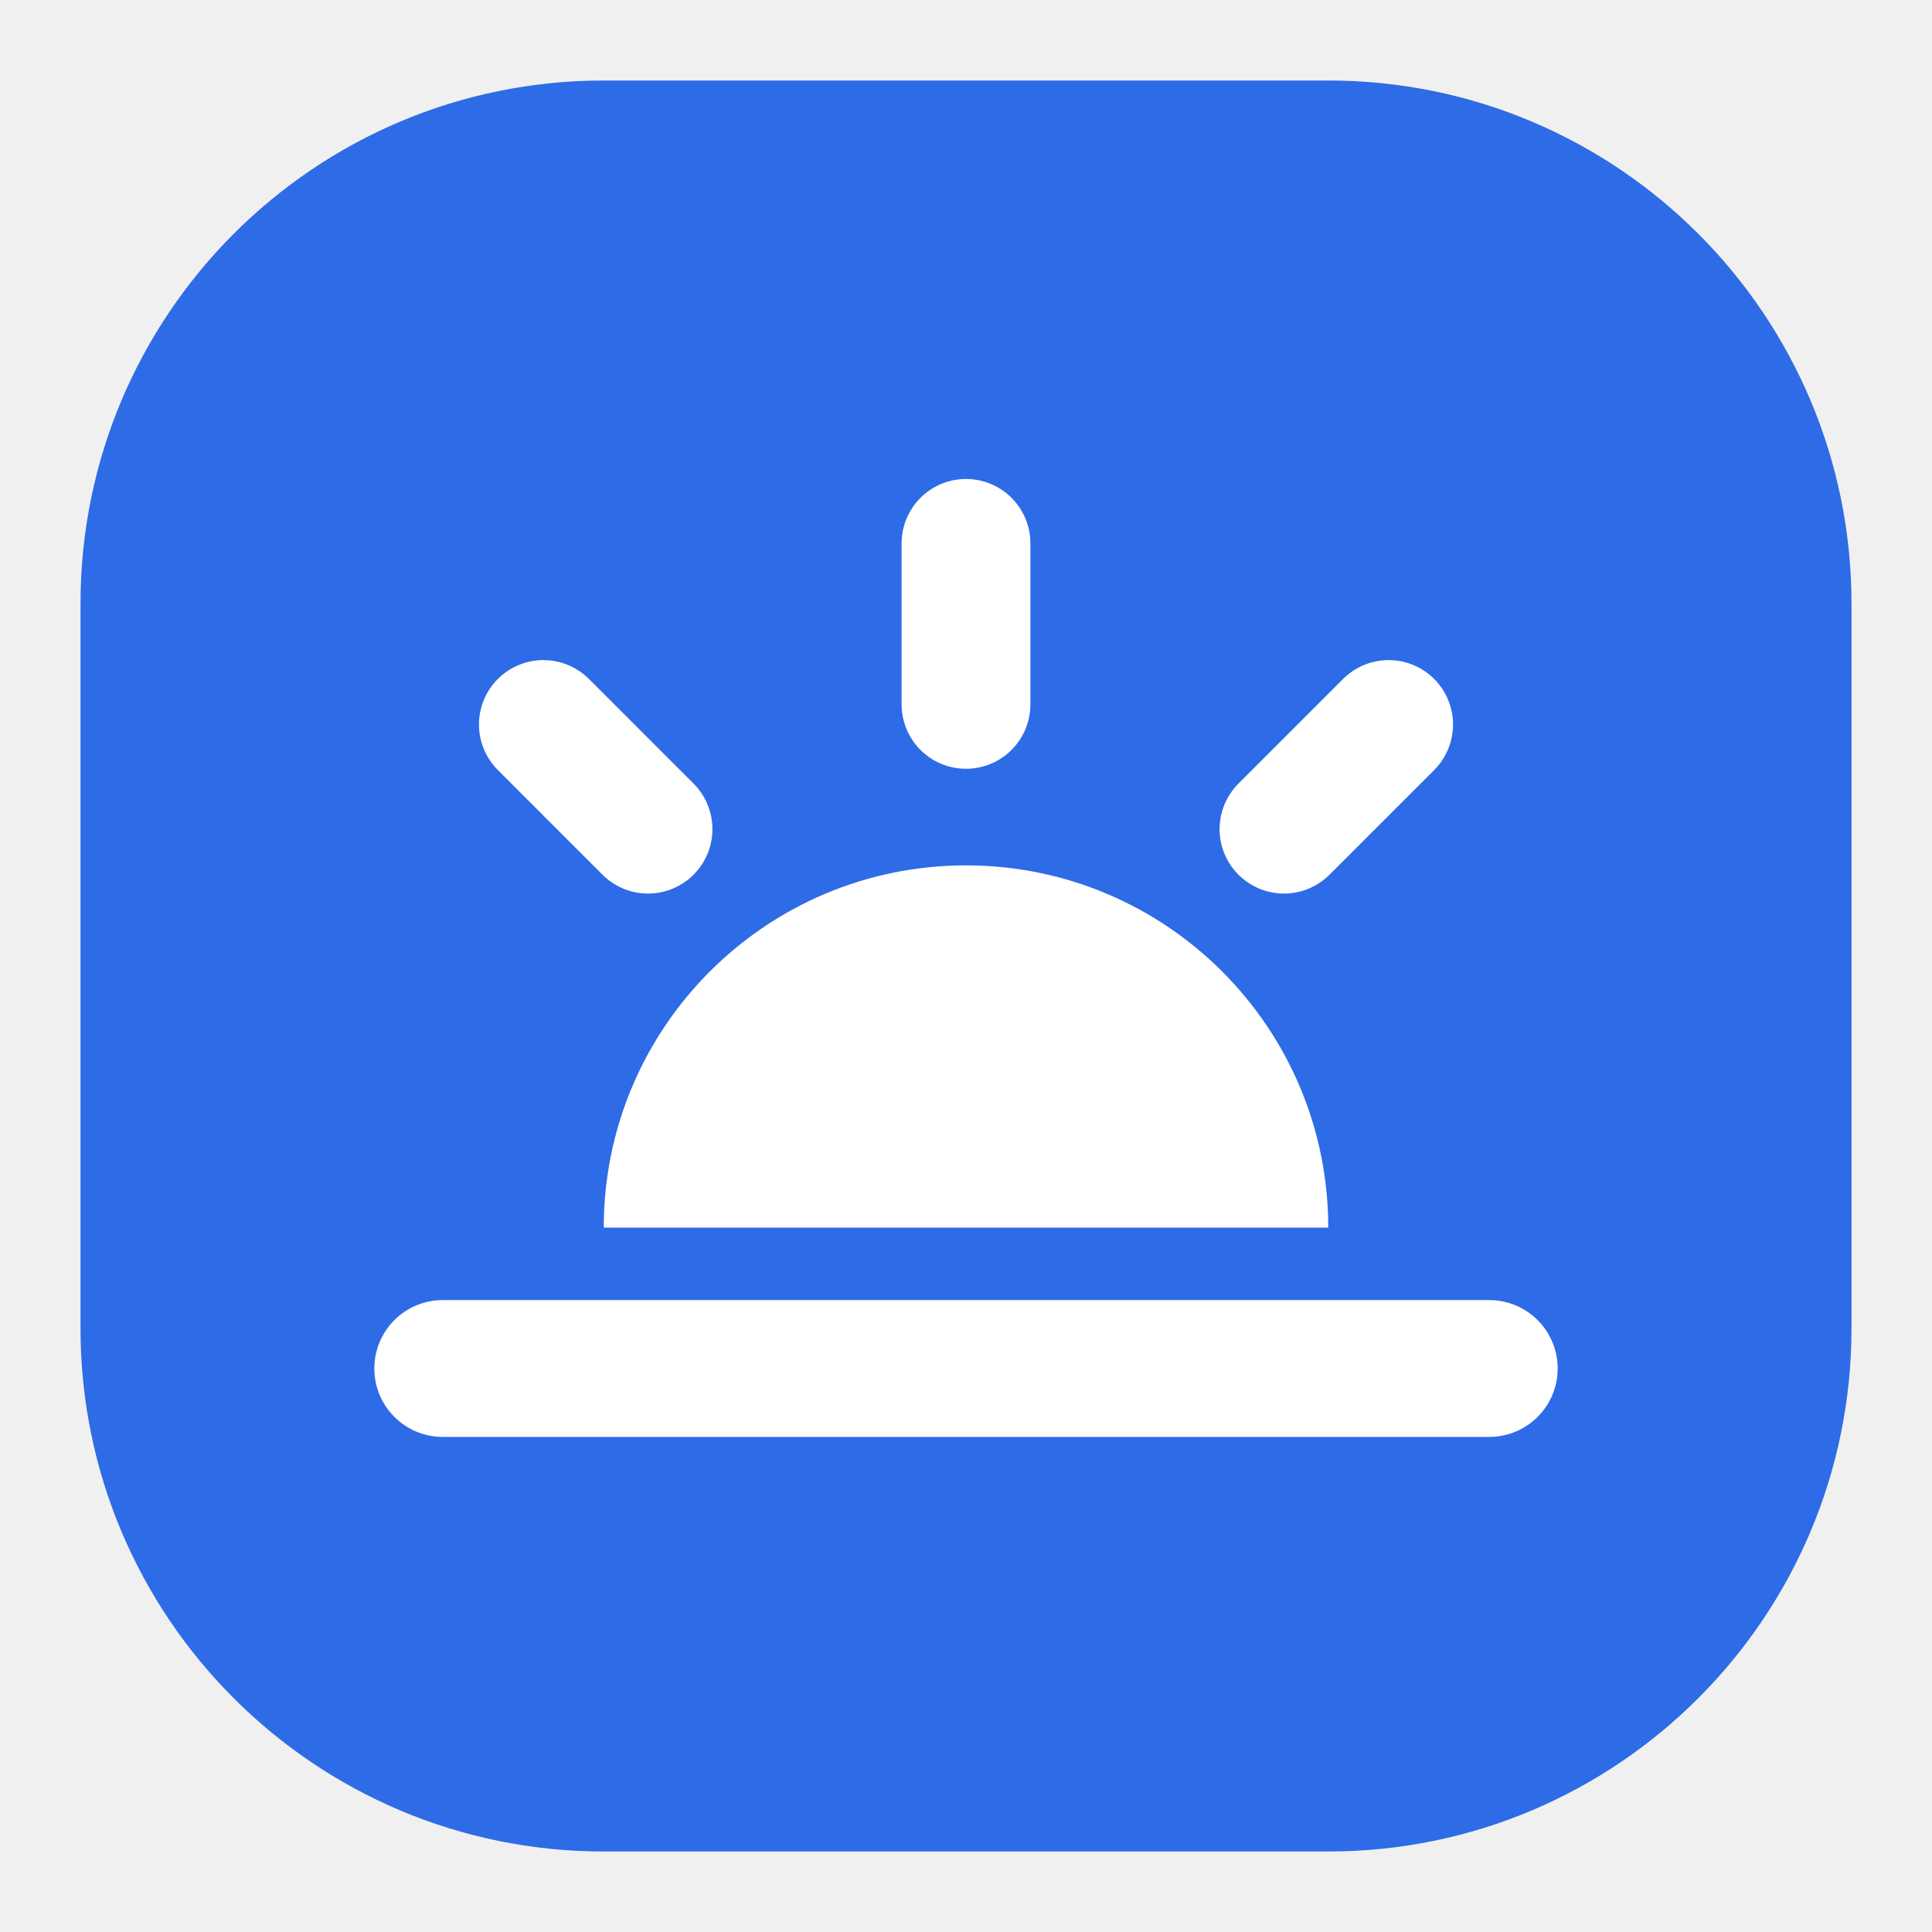
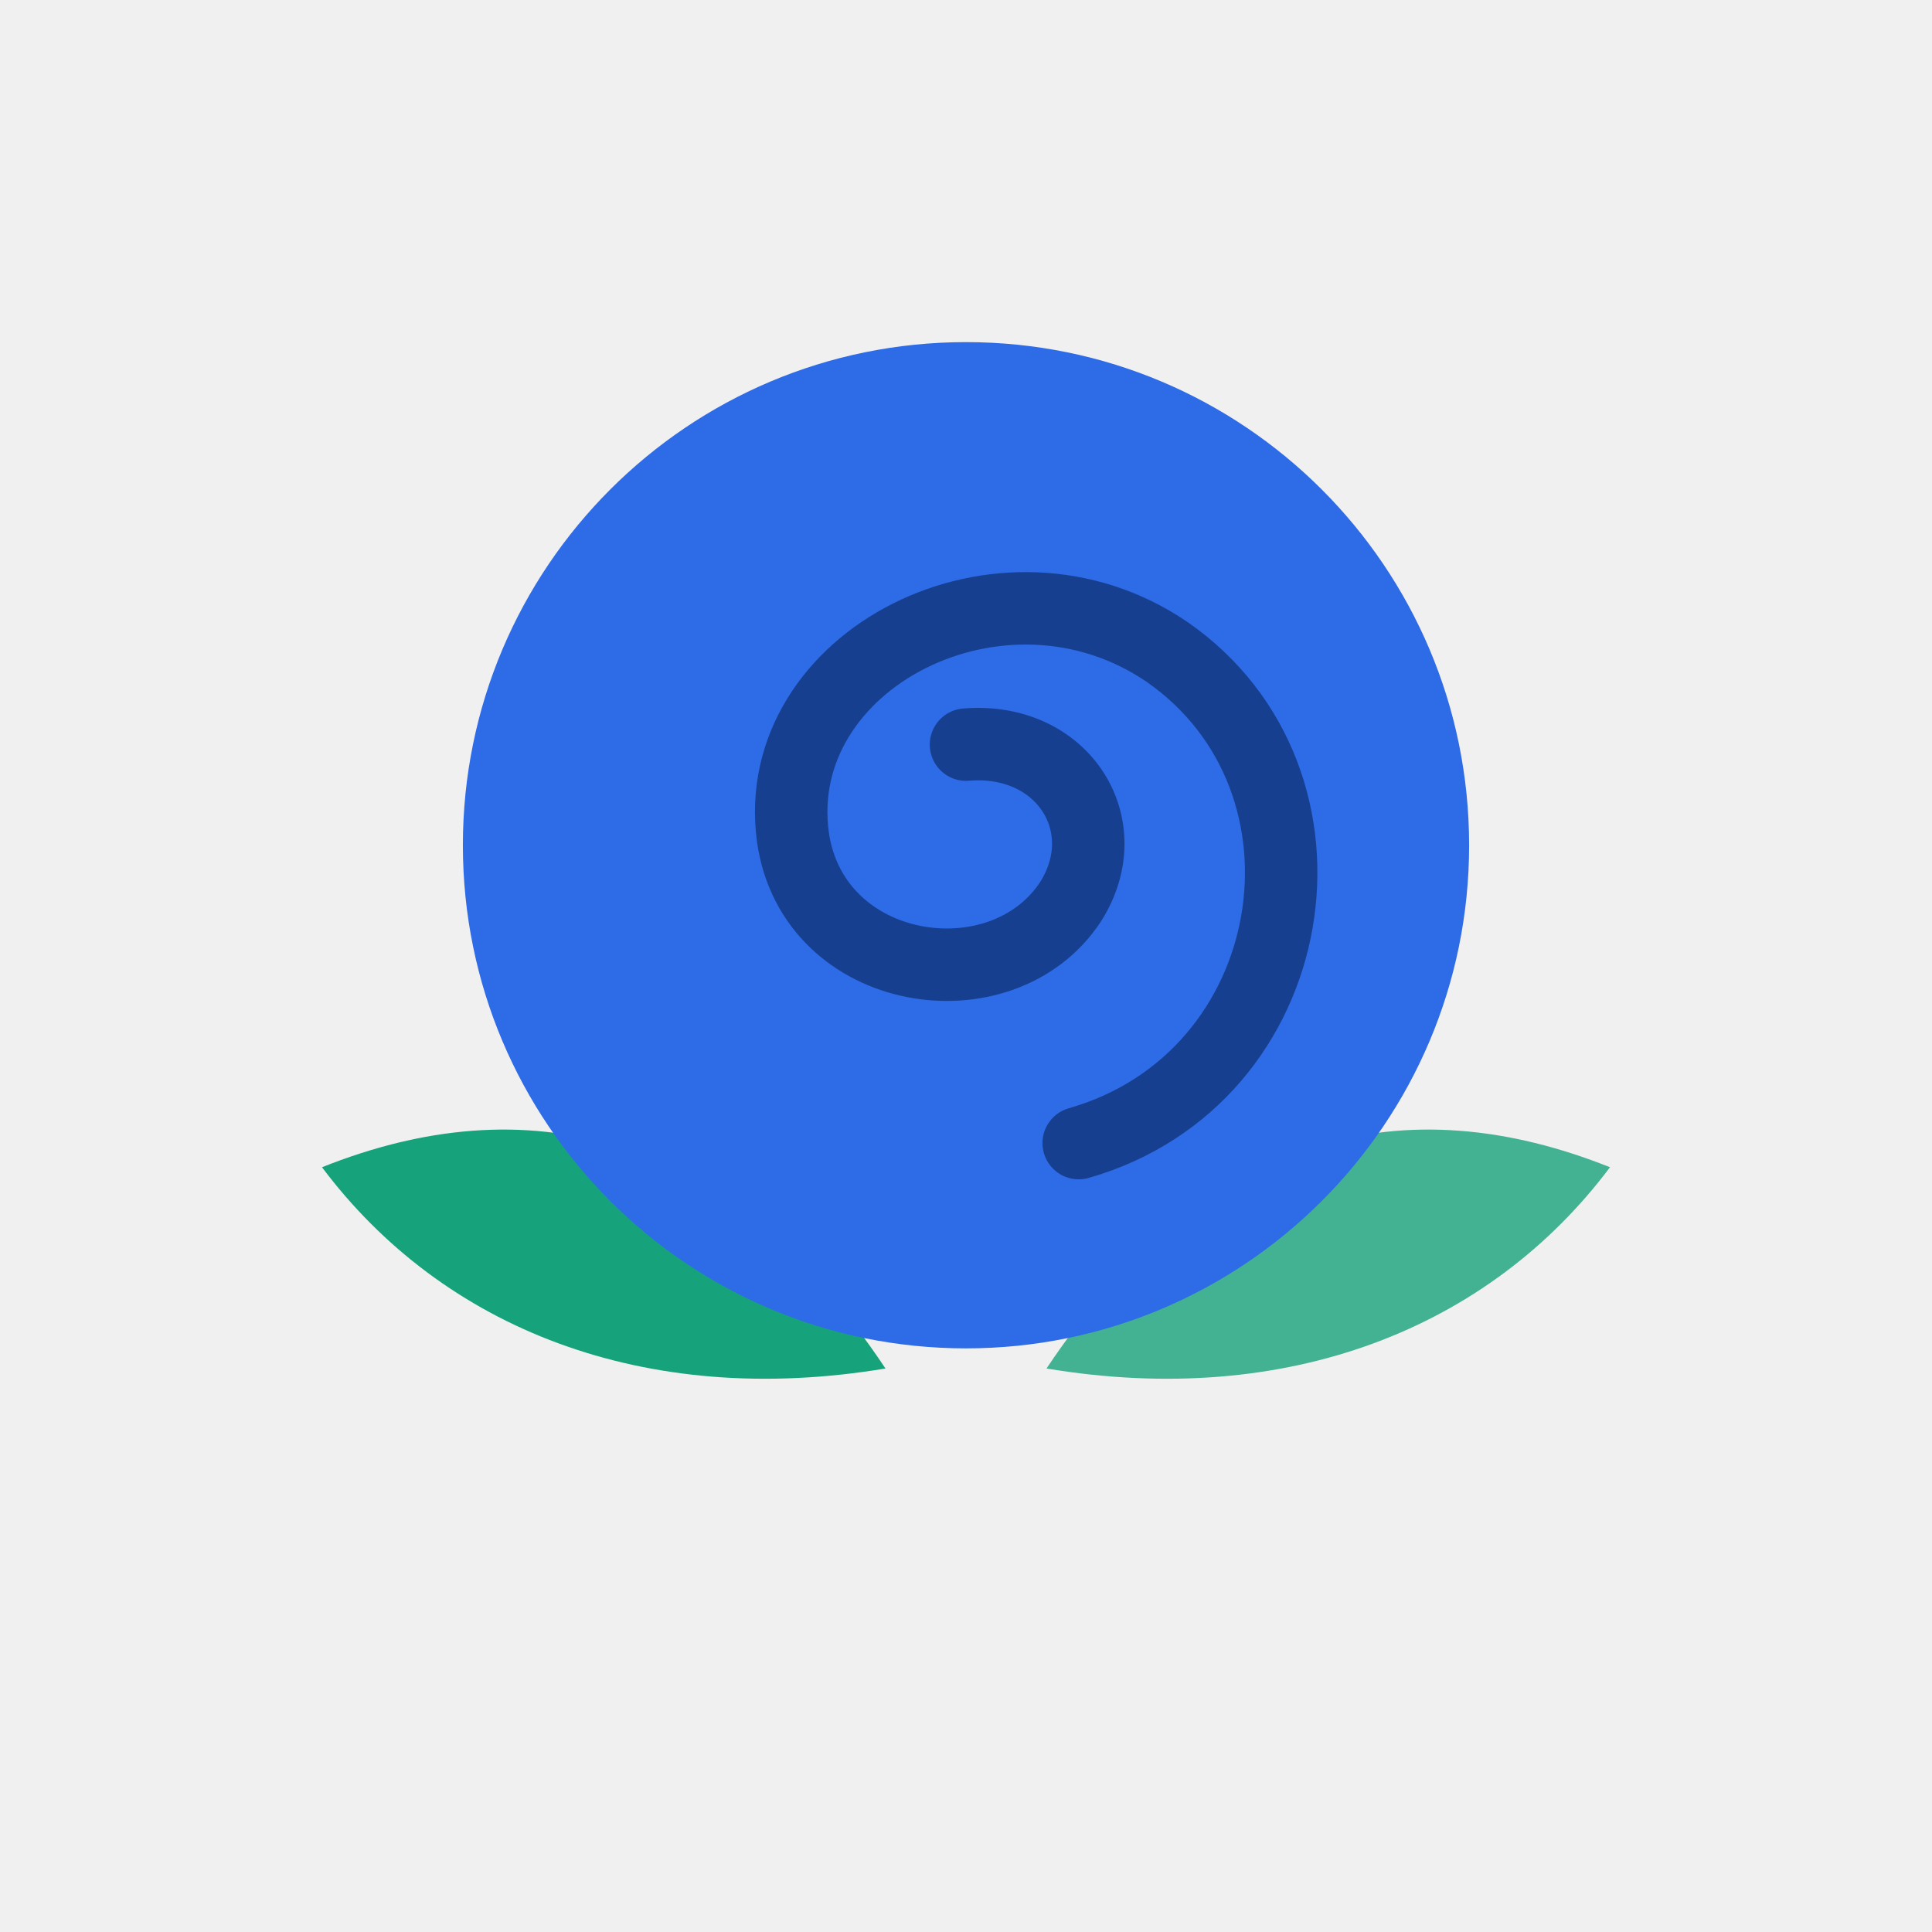
<svg xmlns="http://www.w3.org/2000/svg" viewBox="0 0 48 48">
-   <rect x="2" y="2" width="44" height="44" rx="13" fill="#2E6BE6" />
-   <path d="M15 30.5a9 9 0 0 1 18 0z" fill="#fff" />
-   <path d="M11 34h26" stroke="#fff" stroke-width="3.4" stroke-linecap="round" />
-   <path d="M24 13.5v4M13.5 18l2.6 2.6M34.5 18l-2.6 2.6" stroke="#fff" stroke-width="3.2" stroke-linecap="round" />
+   <path d="M22 34c-6 1-11-1-14-5 5-2 10-1 14 5z" fill="#16A37B" />
+   <path d="M26 34c6 1 11-1 14-5-5-2-10-1-14 5z" fill="#16A37B" opacity=".8" />
+   <circle cx="24" cy="21" r="12.5" fill="#2E6BE6" />
+   <path d="M24 18.5c2.4-.2 3.8 2 2.6 3.9-1.7 2.6-6.4 1.9-6.9-1.6-.6-4.4 5.2-7.4 9.3-4.6 4.6 3.2 3.4 10.6-2.2 12.2" fill="none" stroke="#173F8F" stroke-width="1.8" stroke-linecap="round" />
</svg>
